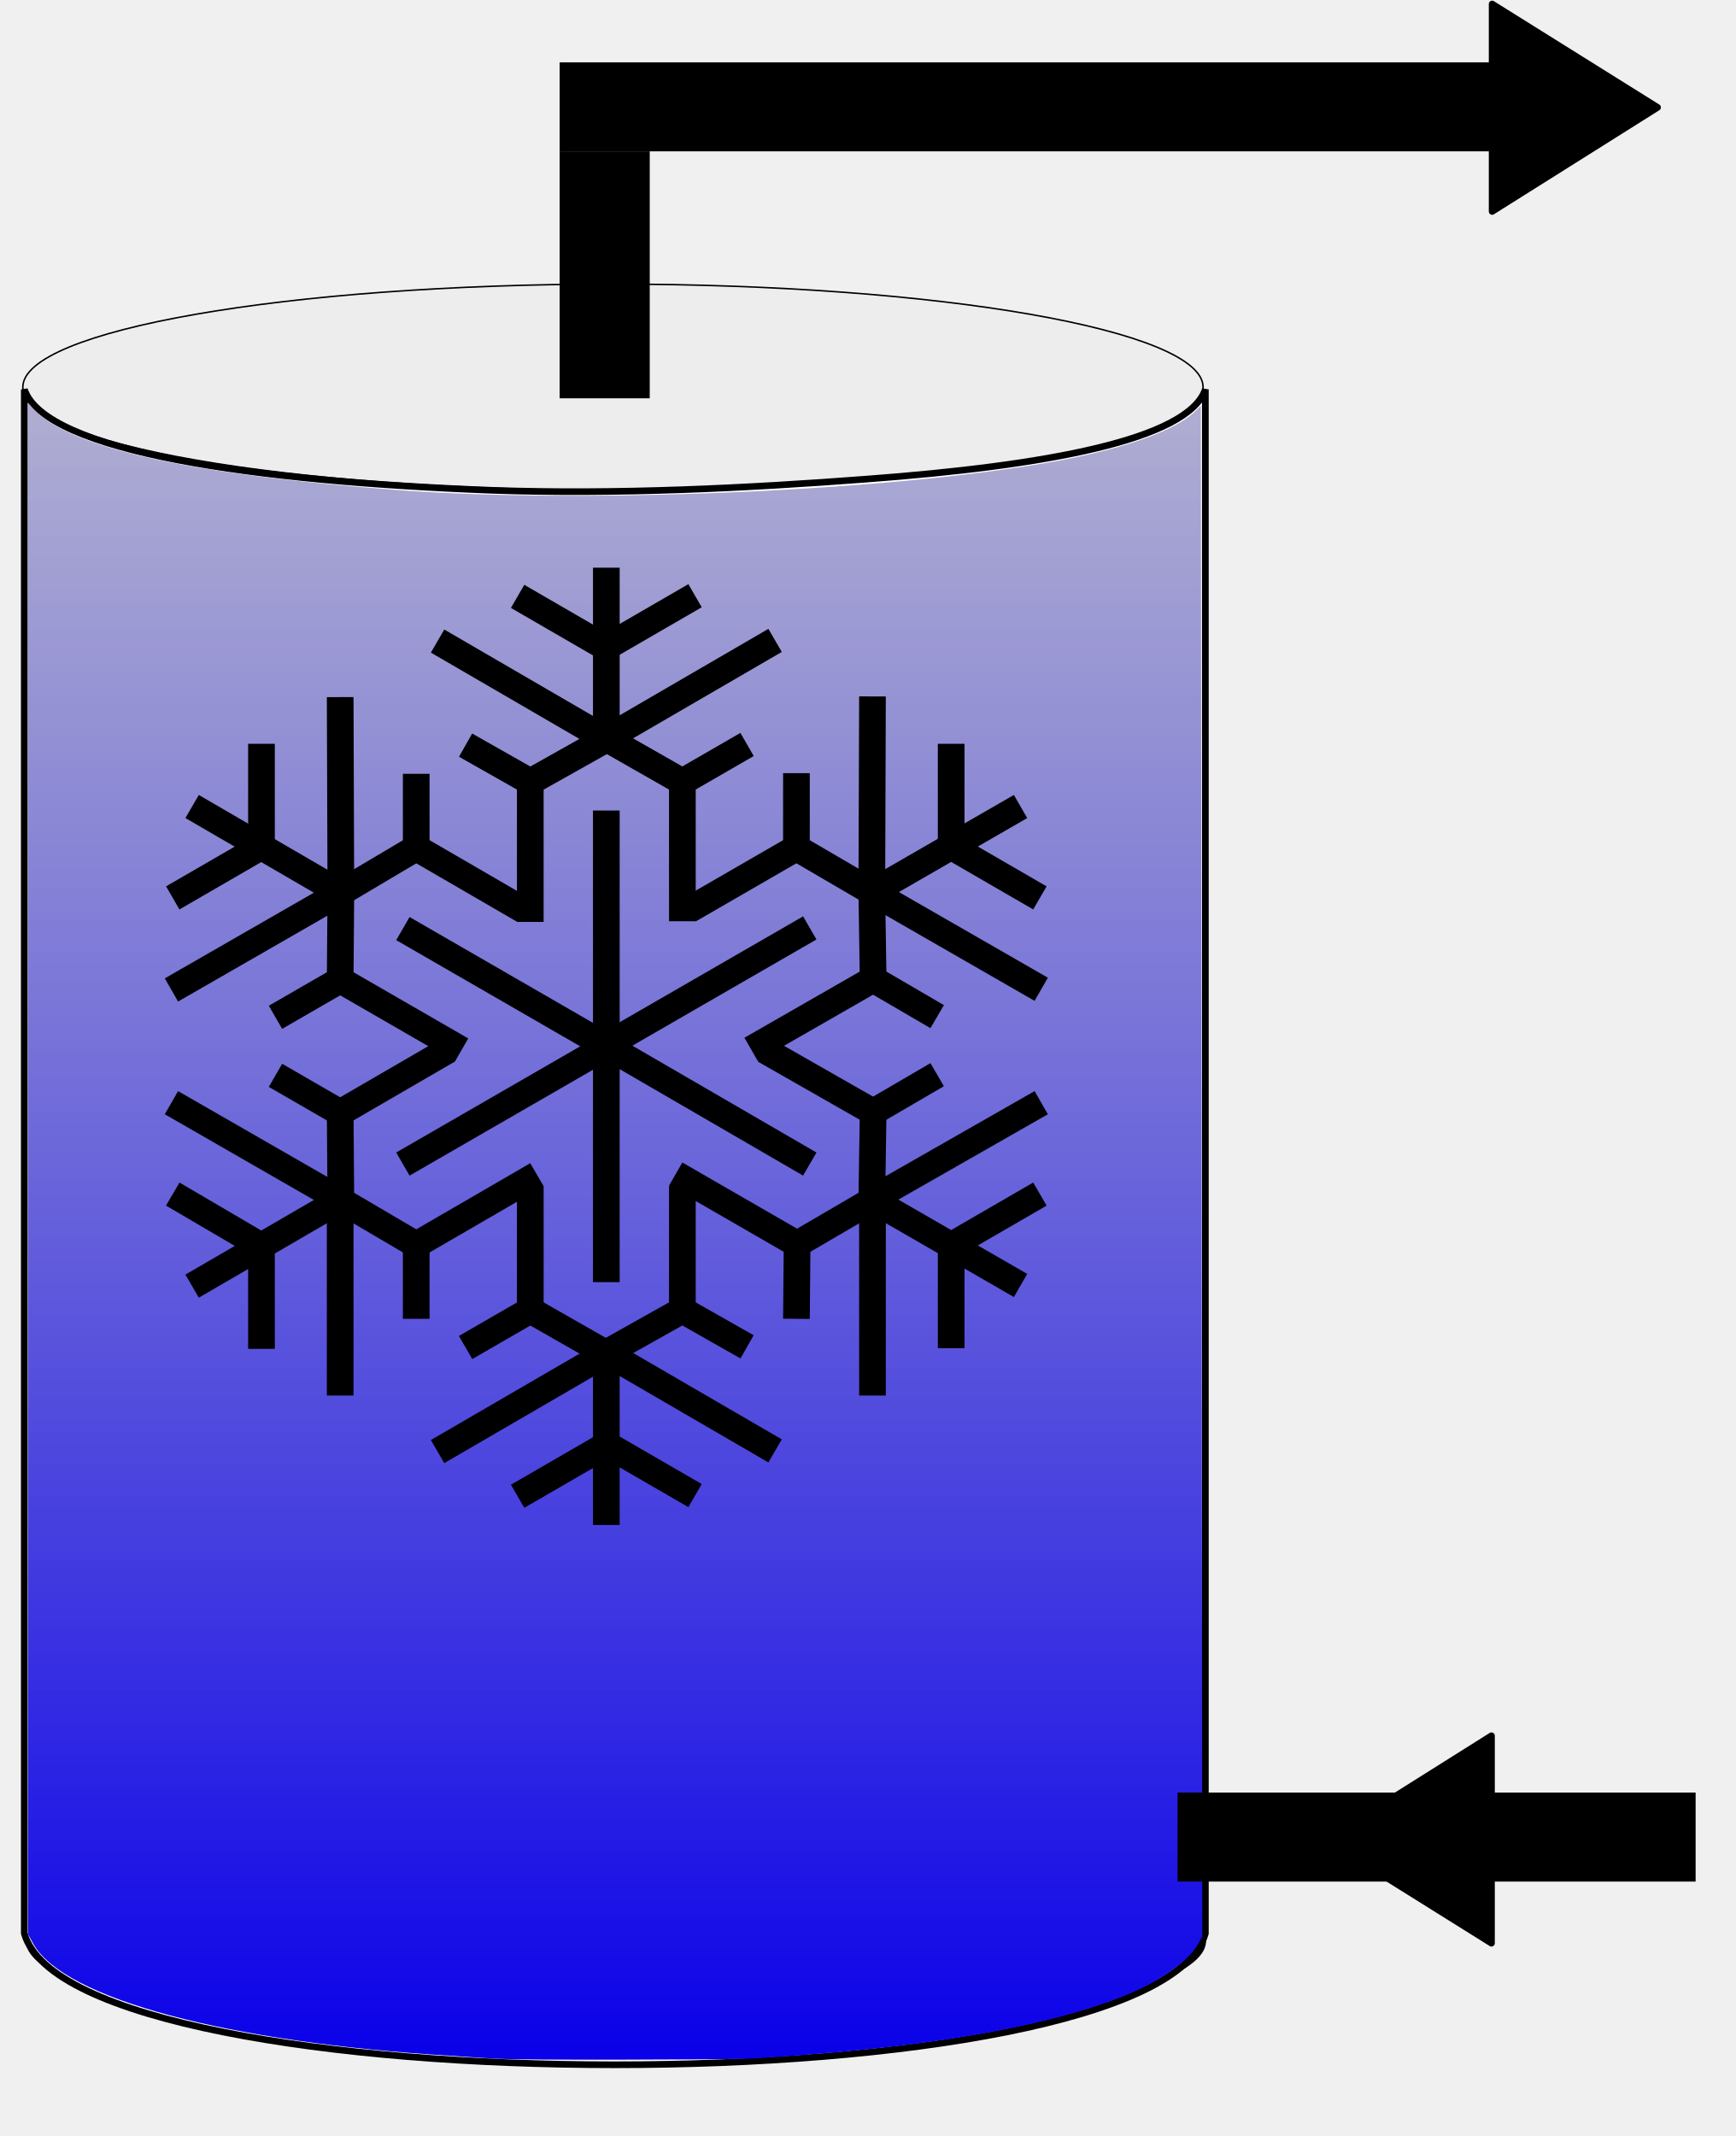
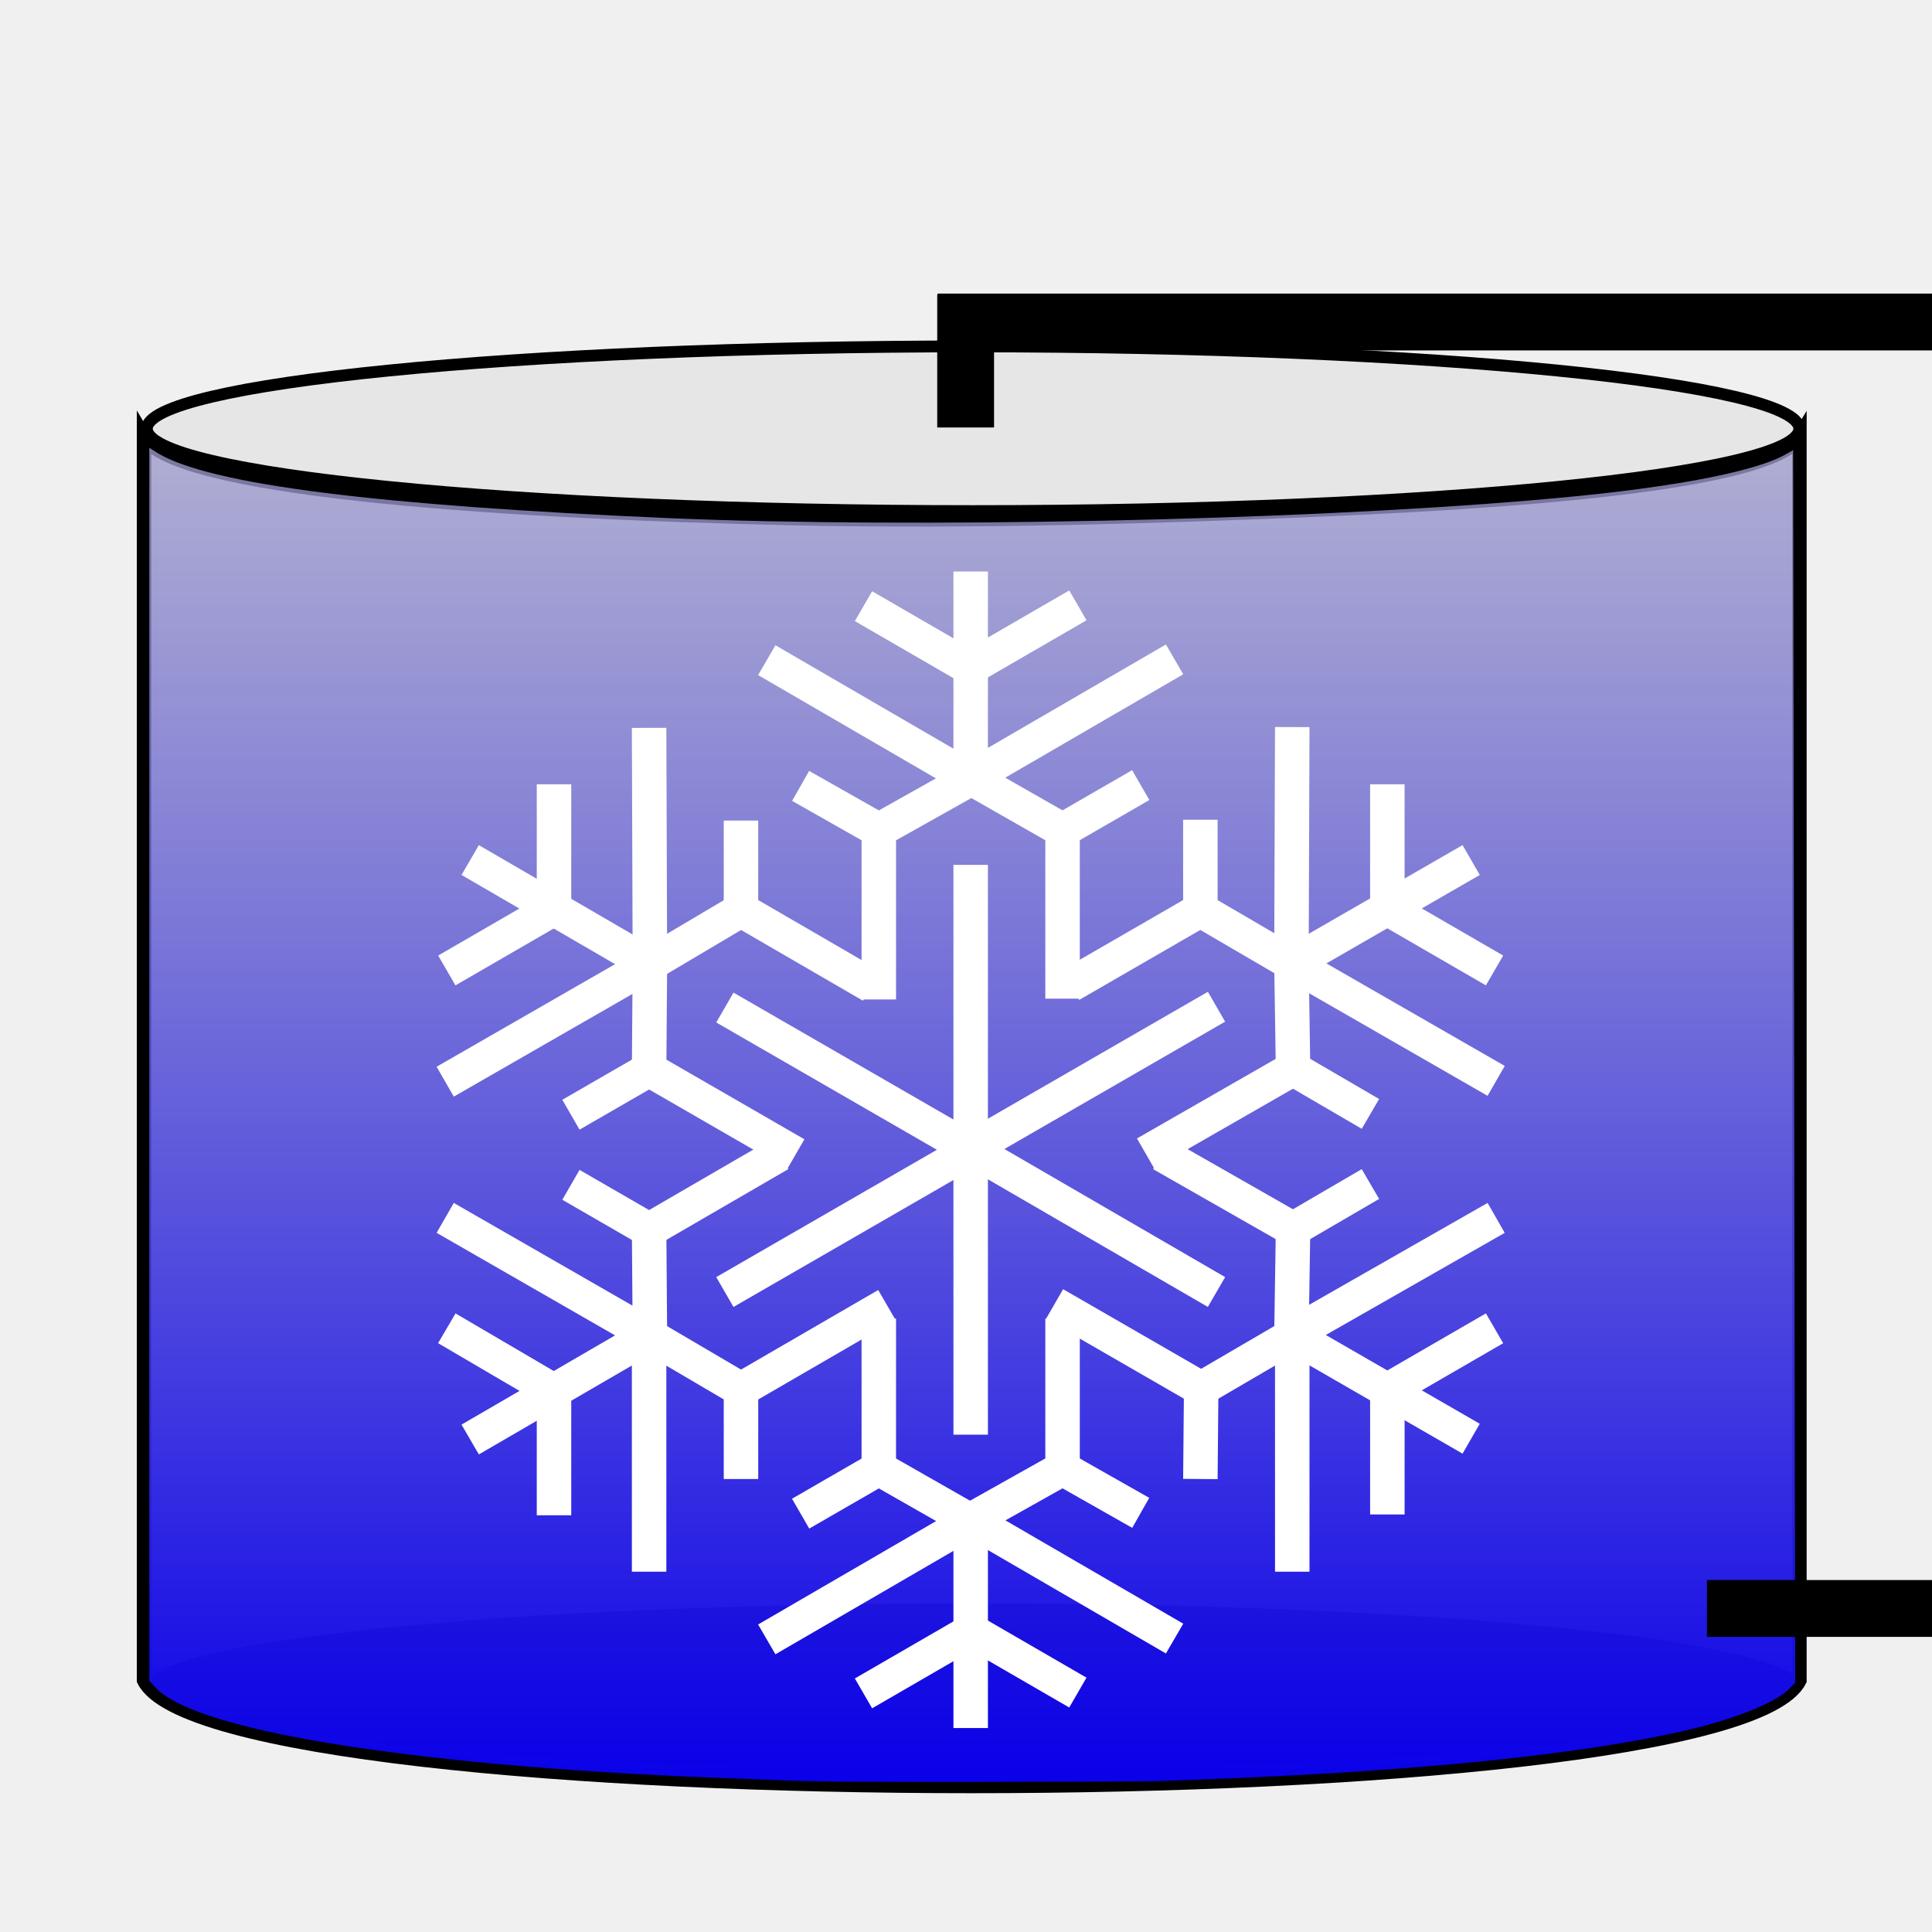
- <svg xmlns="http://www.w3.org/2000/svg" version="1.1" id="Ebene_1" x="0px" y="0px" viewBox="30 20 260.2 320.2" xml:space="preserve" enable-background="new 0 0 340.2 340.2">
-   <style type="text/css">
+ <svg xmlns="http://www.w3.org/2000/svg" width="120mm" height="120mm" viewBox="0 0 120 120" version="1.1" id="svg103">
+   <defs id="defs97">
+     <linearGradient gradientTransform="matrix(0.6875748,0,0,0.4452281,-122.4182,-347.908)" y2="965.761" x2="315.848" y1="1195.779" x1="315.848" gradientUnits="userSpaceOnUse" id="path65415_1_">
+       <stop id="stop9" stop-color="#0A00E9" offset="0" />
+       <stop id="stop11" style="stop-color:#BDBDBD;stop-opacity:0.75" offset="1" />
+     </linearGradient>
+   </defs>
+   <g id="layer1" transform="translate(-34.38967,-73.80357)">
+     <path d="m 43.337,100.948 v 77.221 c 4.314,8.753 98.505,8.753 102.819,0 v -77.221 c -1.503,2.522 -13.923,3.82 -29.545,4.488 -10.197,0.445 -21.701,0.779 -32.617,0.556 -20.59,-0.445 -38.827,-1.929 -40.657,-5.044 z" class="st1" id="path65403" />
+     <ellipse style="stroke-width:0.492" ry="5.156" rx="51.377" cy="178.54" cx="94.845" id="path65386-2" />
+     <path d="m 84.778,184.437 c -0.458,0 -2.353,-0.074 -4.183,-0.148 -19.544,-0.668 -33.794,-2.856 -36.474,-5.601 l -0.458,-0.482 v -38.277 -38.314 l 0.523,0.334 c 3.268,1.966 13.727,3.264 31.898,4.043 15.034,0.63 38.565,0.148 53.403,-1.113 8.171,-0.668 13.792,-1.706 15.818,-2.856 l 0.458,-0.26 0.065,38.277 0.065,38.277 -0.392,0.408 c -0.85,0.853 -3.53,1.929 -6.733,2.633 -7.125,1.595 -17.91,2.596 -32.617,3.078 -2.941,0.037 -19.021,0.074 -21.374,0 z" class="st2" id="path65415" style="fill:url(#path65415_1_);stroke-width:0.492" />
+     <ellipse ry="5.115" rx="51.318" cy="100.434" cx="94.829" id="path1089" style="fill:#e6e6e6;stroke:#000000;stroke-width:0.735;stroke-miterlimit:4;stroke-dasharray:none" />
+     <g transform="matrix(0.5005852,0,0,0.5005852,34.15948,56.68986)" id="g165" style="stroke:#ffffff;stroke-width:4.278;stroke-miterlimit:4;stroke-dasharray:none">
+       <line class="st3" x1="120.9" y1="176.9" x2="120.9" y2="141.5" id="line21" style="stroke:#ffffff;stroke-width:4.278;stroke-miterlimit:4;stroke-dasharray:none" />
+       <line class="st3" x1="120.9" y1="130.7" x2="120.9" y2="105.1" id="line23" style="stroke:#ffffff;stroke-width:4.278;stroke-miterlimit:4;stroke-dasharray:none" />
+       <line class="st3" x1="120.9" y1="117.1" x2="107.6" y2="109.4" id="line25" style="stroke:#ffffff;stroke-width:4.278;stroke-miterlimit:4;stroke-dasharray:none" />
+       <line class="st3" x1="109.5" y1="137.2" x2="99.8" y2="131.7" id="line27" style="stroke:#ffffff;stroke-width:4.278;stroke-miterlimit:4;stroke-dasharray:none" />
+       <line class="st3" x1="120.9" y1="130.8" x2="95.6" y2="116.1" id="line29" style="stroke:#ffffff;stroke-width:4.278;stroke-miterlimit:4;stroke-dasharray:none" />
+       <line class="st3" x1="120.9" y1="130.8" x2="109.5" y2="137.2" id="line31" style="stroke:#ffffff;stroke-width:4.278;stroke-miterlimit:4;stroke-dasharray:none" />
+       <line class="st3" x1="109.5" y1="137.2" x2="109.5" y2="158.2" id="line33" style="stroke:#ffffff;stroke-width:4.278;stroke-miterlimit:4;stroke-dasharray:none" />
+       <line class="st3" x1="120.9" y1="176.9" x2="120.9" y2="212.2" id="line35" style="stroke:#ffffff;stroke-width:4.278;stroke-miterlimit:4;stroke-dasharray:none" />
+       <line class="st3" x1="120.9" y1="222.9" x2="120.9" y2="248.6" id="line37" style="stroke:#ffffff;stroke-width:4.278;stroke-miterlimit:4;stroke-dasharray:none" />
+       <line class="st3" x1="120.9" y1="236.6" x2="107.6" y2="244.3" id="line39" style="stroke:#ffffff;stroke-width:4.278;stroke-miterlimit:4;stroke-dasharray:none" />
+       <line class="st3" x1="109.5" y1="216.4" x2="99.8" y2="222" id="line41" style="stroke:#ffffff;stroke-width:4.278;stroke-miterlimit:4;stroke-dasharray:none" />
+       <line class="st3" x1="120.9" y1="222.9" x2="95.6" y2="237.6" id="line43" style="stroke:#ffffff;stroke-width:4.278;stroke-miterlimit:4;stroke-dasharray:none" />
+       <line class="st3" x1="120.9" y1="222.9" x2="109.5" y2="216.4" id="line45" style="stroke:#ffffff;stroke-width:4.278;stroke-miterlimit:4;stroke-dasharray:none" />
+       <line class="st3" x1="109.5" y1="216.4" x2="109.5" y2="197.8" id="line47" style="stroke:#ffffff;stroke-width:4.278;stroke-miterlimit:4;stroke-dasharray:none" />
+       <line class="st3" x1="120.9" y1="176.9" x2="90.4" y2="194.5" id="line49" style="stroke:#ffffff;stroke-width:4.278;stroke-miterlimit:4;stroke-dasharray:none" />
+       <line class="st3" x1="81" y1="199.9" x2="58.8" y2="212.8" id="line51" style="stroke:#ffffff;stroke-width:4.278;stroke-miterlimit:4;stroke-dasharray:none" />
+       <line class="st3" x1="69.2" y1="206.8" x2="55.9" y2="199" id="line53" style="stroke:#ffffff;stroke-width:4.278;stroke-miterlimit:4;stroke-dasharray:none" />
+       <line class="st3" x1="81" y1="186.8" x2="71.3" y2="181.2" id="line55" style="stroke:#ffffff;stroke-width:4.278;stroke-miterlimit:4;stroke-dasharray:none" />
+       <line class="st3" x1="81.1" y1="199.9" x2="55.7" y2="185.3" id="line57" style="stroke:#ffffff;stroke-width:4.278;stroke-miterlimit:4;stroke-dasharray:none" />
+       <line class="st3" x1="81.1" y1="199.9" x2="81" y2="186.8" id="line59" style="stroke:#ffffff;stroke-width:4.278;stroke-miterlimit:4;stroke-dasharray:none" />
+       <line class="st3" x1="81" y1="186.8" x2="97.2" y2="177.4" id="line61" style="stroke:#ffffff;stroke-width:4.278;stroke-miterlimit:4;stroke-dasharray:none" />
+       <line class="st3" x1="69.2" y1="206.8" x2="69.2" y2="222.2" id="line63" style="stroke:#ffffff;stroke-width:4.278;stroke-miterlimit:4;stroke-dasharray:none" />
+       <line class="st3" x1="92.4" y1="206.6" x2="92.4" y2="217.7" id="line65" style="stroke:#ffffff;stroke-width:4.278;stroke-miterlimit:4;stroke-dasharray:none" />
+       <line class="st3" x1="81" y1="199.9" x2="81" y2="229.2" id="line67" style="stroke:#ffffff;stroke-width:4.278;stroke-miterlimit:4;stroke-dasharray:none" />
+       <line class="st3" x1="81" y1="199.9" x2="92.4" y2="206.6" id="line69" style="stroke:#ffffff;stroke-width:4.278;stroke-miterlimit:4;stroke-dasharray:none" />
+       <line class="st3" x1="92.4" y1="206.6" x2="110.5" y2="196.1" id="line71" style="stroke:#ffffff;stroke-width:4.278;stroke-miterlimit:4;stroke-dasharray:none" />
+       <line class="st3" x1="120.9" y1="176.8" x2="90.4" y2="159.2" id="line73" style="stroke:#ffffff;stroke-width:4.278;stroke-miterlimit:4;stroke-dasharray:none" />
+       <line class="st3" x1="81" y1="153.8" x2="58.8" y2="140.9" id="line75" style="stroke:#ffffff;stroke-width:4.278;stroke-miterlimit:4;stroke-dasharray:none" />
+       <line class="st3" x1="69.2" y1="146.9" x2="69.2" y2="131.5" id="line77" style="stroke:#ffffff;stroke-width:4.278;stroke-miterlimit:4;stroke-dasharray:none" />
+       <line class="st3" x1="92.4" y1="147.1" x2="92.4" y2="136" id="line79" style="stroke:#ffffff;stroke-width:4.278;stroke-miterlimit:4;stroke-dasharray:none" />
+       <line class="st3" x1="81.1" y1="153.8" x2="81" y2="124.5" id="line81" style="stroke:#ffffff;stroke-width:4.278;stroke-miterlimit:4;stroke-dasharray:none" />
+       <line class="st3" x1="81.1" y1="153.8" x2="92.4" y2="147.1" id="line83" style="stroke:#ffffff;stroke-width:4.278;stroke-miterlimit:4;stroke-dasharray:none" />
+       <line class="st3" x1="92.4" y1="147.1" x2="108.6" y2="156.5" id="line85" style="stroke:#ffffff;stroke-width:4.278;stroke-miterlimit:4;stroke-dasharray:none" />
+       <line class="st3" x1="69.2" y1="146.9" x2="55.9" y2="154.6" id="line87" style="stroke:#ffffff;stroke-width:4.278;stroke-miterlimit:4;stroke-dasharray:none" />
+       <line class="st3" x1="81" y1="166.9" x2="71.3" y2="172.5" id="line89" style="stroke:#ffffff;stroke-width:4.278;stroke-miterlimit:4;stroke-dasharray:none" />
+       <line class="st3" x1="81.1" y1="153.8" x2="55.7" y2="168.4" id="line91" style="stroke:#ffffff;stroke-width:4.278;stroke-miterlimit:4;stroke-dasharray:none" />
+       <line class="st3" x1="81.1" y1="153.8" x2="81" y2="166.9" id="line93" style="stroke:#ffffff;stroke-width:4.278;stroke-miterlimit:4;stroke-dasharray:none" />
+       <line class="st3" x1="81" y1="166.9" x2="99.2" y2="177.4" id="line95" style="stroke:#ffffff;stroke-width:4.278;stroke-miterlimit:4;stroke-dasharray:none" />
+       <line class="st3" x1="120.9" y1="117" x2="134.2" y2="109.3" id="line97" style="stroke:#ffffff;stroke-width:4.278;stroke-miterlimit:4;stroke-dasharray:none" />
+       <line class="st3" x1="132.3" y1="137.2" x2="142" y2="131.6" id="line99" style="stroke:#ffffff;stroke-width:4.278;stroke-miterlimit:4;stroke-dasharray:none" />
+       <line class="st3" x1="120.9" y1="130.7" x2="146.2" y2="116" id="line101" style="stroke:#ffffff;stroke-width:4.278;stroke-miterlimit:4;stroke-dasharray:none" />
+       <line class="st3" x1="120.9" y1="130.7" x2="132.3" y2="137.2" id="line103" style="stroke:#ffffff;stroke-width:4.278;stroke-miterlimit:4;stroke-dasharray:none" />
+       <line class="st3" x1="132.3" y1="137.2" x2="132.3" y2="158.1" id="line105" style="stroke:#ffffff;stroke-width:4.278;stroke-miterlimit:4;stroke-dasharray:none" />
+       <line class="st3" x1="120.9" y1="236.5" x2="134.2" y2="244.2" id="line107" style="stroke:#ffffff;stroke-width:4.278;stroke-miterlimit:4;stroke-dasharray:none" />
+       <line class="st3" x1="132.3" y1="216.4" x2="142" y2="221.9" id="line109" style="stroke:#ffffff;stroke-width:4.278;stroke-miterlimit:4;stroke-dasharray:none" />
+       <line class="st3" x1="120.9" y1="222.8" x2="146.2" y2="237.5" id="line111" style="stroke:#ffffff;stroke-width:4.278;stroke-miterlimit:4;stroke-dasharray:none" />
+       <line class="st3" x1="120.9" y1="222.8" x2="132.3" y2="216.4" id="line113" style="stroke:#ffffff;stroke-width:4.278;stroke-miterlimit:4;stroke-dasharray:none" />
+       <line class="st3" x1="132.3" y1="216.4" x2="132.3" y2="197.8" id="line115" style="stroke:#ffffff;stroke-width:4.278;stroke-miterlimit:4;stroke-dasharray:none" />
+       <line class="st3" x1="120.9" y1="176.8" x2="151.4" y2="194.5" id="line117" style="stroke:#ffffff;stroke-width:4.278;stroke-miterlimit:4;stroke-dasharray:none" />
+       <line class="st3" x1="160.8" y1="199.9" x2="183" y2="212.7" id="line119" style="stroke:#ffffff;stroke-width:4.278;stroke-miterlimit:4;stroke-dasharray:none" />
+       <line class="st3" x1="172.6" y1="206.7" x2="185.9" y2="199" id="line121" style="stroke:#ffffff;stroke-width:4.278;stroke-miterlimit:4;stroke-dasharray:none" />
+       <line class="st3" x1="160.9" y1="186.7" x2="170.5" y2="181.1" id="line123" style="stroke:#ffffff;stroke-width:4.278;stroke-miterlimit:4;stroke-dasharray:none" />
+       <line class="st3" x1="160.7" y1="199.8" x2="186.1" y2="185.3" id="line125" style="stroke:#ffffff;stroke-width:4.278;stroke-miterlimit:4;stroke-dasharray:none" />
+       <line class="st3" x1="160.7" y1="199.8" x2="160.9" y2="186.7" id="line127" style="stroke:#ffffff;stroke-width:4.278;stroke-miterlimit:4;stroke-dasharray:none" />
+       <line class="st3" x1="160.9" y1="186.7" x2="144.6" y2="177.4" id="line129" style="stroke:#ffffff;stroke-width:4.278;stroke-miterlimit:4;stroke-dasharray:none" />
+       <line class="st3" x1="172.6" y1="206.7" x2="172.6" y2="222.1" id="line131" style="stroke:#ffffff;stroke-width:4.278;stroke-miterlimit:4;stroke-dasharray:none" />
+       <line class="st3" x1="149.5" y1="206.5" x2="149.4" y2="217.7" id="line133" style="stroke:#ffffff;stroke-width:4.278;stroke-miterlimit:4;stroke-dasharray:none" />
+       <line class="st3" x1="160.8" y1="199.9" x2="160.8" y2="229.2" id="line135" style="stroke:#ffffff;stroke-width:4.278;stroke-miterlimit:4;stroke-dasharray:none" />
+       <line class="st3" x1="160.8" y1="199.9" x2="149.5" y2="206.5" id="line137" style="stroke:#ffffff;stroke-width:4.278;stroke-miterlimit:4;stroke-dasharray:none" />
+       <line class="st3" x1="149.5" y1="206.5" x2="131.3" y2="196" id="line139" style="stroke:#ffffff;stroke-width:4.278;stroke-miterlimit:4;stroke-dasharray:none" />
+       <line class="st3" x1="120.9" y1="176.7" x2="151.4" y2="159.1" id="line141" style="stroke:#ffffff;stroke-width:4.278;stroke-miterlimit:4;stroke-dasharray:none" />
+       <line class="st3" x1="160.8" y1="153.7" x2="183" y2="140.9" id="line143" style="stroke:#ffffff;stroke-width:4.278;stroke-miterlimit:4;stroke-dasharray:none" />
+       <line class="st3" x1="172.6" y1="146.9" x2="172.6" y2="131.5" id="line145" style="stroke:#ffffff;stroke-width:4.278;stroke-miterlimit:4;stroke-dasharray:none" />
+       <line class="st3" x1="149.4" y1="147.1" x2="149.4" y2="135.9" id="line147" style="stroke:#ffffff;stroke-width:4.278;stroke-miterlimit:4;stroke-dasharray:none" />
+       <line class="st3" x1="160.7" y1="153.7" x2="160.8" y2="124.4" id="line149" style="stroke:#ffffff;stroke-width:4.278;stroke-miterlimit:4;stroke-dasharray:none" />
+       <line class="st3" x1="160.7" y1="153.7" x2="149.4" y2="147.1" id="line151" style="stroke:#ffffff;stroke-width:4.278;stroke-miterlimit:4;stroke-dasharray:none" />
+       <line class="st3" x1="149.4" y1="147.1" x2="133.3" y2="156.4" id="line153" style="stroke:#ffffff;stroke-width:4.278;stroke-miterlimit:4;stroke-dasharray:none" />
+       <line class="st3" x1="172.6" y1="146.9" x2="185.9" y2="154.6" id="line155" style="stroke:#ffffff;stroke-width:4.278;stroke-miterlimit:4;stroke-dasharray:none" />
+       <line class="st3" x1="160.9" y1="166.8" x2="170.5" y2="172.4" id="line157" style="stroke:#ffffff;stroke-width:4.278;stroke-miterlimit:4;stroke-dasharray:none" />
+       <line class="st3" x1="160.7" y1="153.7" x2="186.1" y2="168.3" id="line159" style="stroke:#ffffff;stroke-width:4.278;stroke-miterlimit:4;stroke-dasharray:none" />
+       <line class="st3" x1="160.7" y1="153.7" x2="160.9" y2="166.8" id="line161" style="stroke:#ffffff;stroke-width:4.278;stroke-miterlimit:4;stroke-dasharray:none" />
+       <line class="st3" x1="160.9" y1="166.8" x2="142.6" y2="177.3" id="line163" style="stroke:#ffffff;stroke-width:4.278;stroke-miterlimit:4;stroke-dasharray:none" />
+     </g>
+     <path style="fill:none;stroke:#000000;stroke-width:3.53;stroke-linecap:butt;stroke-linejoin:miter;stroke-miterlimit:4;stroke-dasharray:none;stroke-opacity:1" d="M 92.618,93.804 H 154.494" id="path1197" />
+     <path id="path1199" d="M 94.367,100.355 V 92.124" style="fill:none;stroke:#000000;stroke-width:3.53;stroke-linecap:butt;stroke-linejoin:miter;stroke-miterlimit:4;stroke-dasharray:none;stroke-opacity:1" />
+     <path id="path1205" d="m 140.41,173.708 h 14.084" style="fill:none;stroke:#000000;stroke-width:3.53;stroke-linecap:butt;stroke-linejoin:miter;stroke-miterlimit:4;stroke-dasharray:none;stroke-opacity:1" />
+   </g>
+   <style type="text/css" id="style2">
    
	.st0{fill:#EDEDED;stroke:#000000;stroke-width:0.2;stroke-miterlimit:10;}
	.st1{fill:#FFFFFF;stroke:#000000;stroke-width:0.897;}
	.st2{fill:url(#path65415_1_);}
	.st3{fill:none;stroke:#000000;stroke-width:4;}
	.st4{stroke:#000000;stroke-linejoin:round;}

  </style>
-   <g id="Ebene_1_1_">
-     <g id="svg2">
-       <g id="layer1" transform="translate(0,-627.1654)">
-         <g id="g3350" transform="matrix(1.125597,0,0,1.111766,-47.84691,-86.81629)">
-           <ellipse id="path65386" class="st0" cx="150.8" cy="712.4" rx="78.6" ry="13.9" />
-           <ellipse id="path65386-2" cx="151.2" cy="921.9" rx="78.6" ry="13.9" />
-           <path id="path65403" class="st1" d="M72.4 712.7v208.2c6.6 23.6 150.7 23.6 157.3 0V712.7c-2.3 6.8-21.3 10.3-45.2 12.1 -15.6 1.2-33.2 2.1-49.9 1.5C103.1 725.1 75.2 721.1 72.4 712.7L72.4 712.7z" />
-           <linearGradient id="path65415_1_" gradientUnits="userSpaceOnUse" x1="315.848" y1="1195.779" x2="315.848" y2="965.761" gradientTransform="matrix(1.0519 0 0 1.2004 -181.1839 -497.4799)">
-             <stop offset="0" stop-color="#0A00E9" />
-             <stop offset="1" style="stop-color:#BDBDBD;stop-opacity:0.75" />
-           </linearGradient>
-           <path id="path65415" class="st2" d="M135.8 937.8c-0.7 0-3.6-0.2-6.4-0.4 -29.9-1.8-51.7-7.7-55.8-15.1l-0.7-1.3V817.8 714.5l0.8 0.9c5 5.3 21 8.8 48.8 10.9 23 1.7 59 0.4 81.7-3 12.5-1.8 21.1-4.6 24.2-7.7l0.7-0.7 0.1 103.2 0.1 103.2 -0.6 1.1c-1.3 2.3-5.4 5.2-10.3 7.1 -10.9 4.3-27.4 7-49.9 8.3C164 937.9 139.4 938 135.8 937.8L135.8 937.8z" />
-           <rect id="rect4983" x="143.7" y="680.6" width="12" height="33.3" />
-           <rect id="rect4990" x="143.7" y="668.6" width="136" height="12" />
-           <rect id="rect4985" x="226" y="901.9" width="69" height="12" />
-         </g>
-       </g>
-     </g>
-     <g id="Ebene_2_1_">
-       <g>
-         <line class="st3" x1="120.9" y1="176.9" x2="120.9" y2="141.5" />
-         <line class="st3" x1="120.9" y1="130.7" x2="120.9" y2="105.1" />
-         <line class="st3" x1="120.9" y1="117.1" x2="107.6" y2="109.4" />
-         <line class="st3" x1="109.5" y1="137.2" x2="99.8" y2="131.7" />
-         <line class="st3" x1="120.9" y1="130.8" x2="95.6" y2="116.1" />
-         <line class="st3" x1="120.9" y1="130.8" x2="109.5" y2="137.2" />
-         <line class="st3" x1="109.5" y1="137.2" x2="109.5" y2="158.2" />
-         <line class="st3" x1="120.9" y1="176.9" x2="120.9" y2="212.2" />
-         <line class="st3" x1="120.9" y1="222.9" x2="120.9" y2="248.6" />
-         <line class="st3" x1="120.9" y1="236.6" x2="107.6" y2="244.3" />
-         <line class="st3" x1="109.5" y1="216.4" x2="99.8" y2="222" />
-         <line class="st3" x1="120.9" y1="222.9" x2="95.6" y2="237.6" />
-         <line class="st3" x1="120.9" y1="222.9" x2="109.5" y2="216.4" />
-         <line class="st3" x1="109.5" y1="216.4" x2="109.5" y2="197.8" />
-         <line class="st3" x1="120.9" y1="176.9" x2="90.4" y2="194.5" />
-         <line class="st3" x1="81" y1="199.9" x2="58.8" y2="212.8" />
-         <line class="st3" x1="69.2" y1="206.8" x2="55.9" y2="199" />
-         <line class="st3" x1="81" y1="186.8" x2="71.3" y2="181.2" />
-         <line class="st3" x1="81.1" y1="199.9" x2="55.7" y2="185.3" />
-         <line class="st3" x1="81.1" y1="199.9" x2="81" y2="186.8" />
-         <line class="st3" x1="81" y1="186.8" x2="97.2" y2="177.4" />
-         <line class="st3" x1="69.2" y1="206.8" x2="69.2" y2="222.2" />
-         <line class="st3" x1="92.4" y1="206.6" x2="92.4" y2="217.7" />
-         <line class="st3" x1="81" y1="199.9" x2="81" y2="229.2" />
-         <line class="st3" x1="81" y1="199.9" x2="92.4" y2="206.6" />
-         <line class="st3" x1="92.4" y1="206.6" x2="110.5" y2="196.1" />
-         <line class="st3" x1="120.9" y1="176.8" x2="90.4" y2="159.2" />
-         <line class="st3" x1="81" y1="153.8" x2="58.8" y2="140.9" />
-         <line class="st3" x1="69.2" y1="146.9" x2="69.2" y2="131.5" />
-         <line class="st3" x1="92.4" y1="147.1" x2="92.4" y2="136" />
-         <line class="st3" x1="81.1" y1="153.8" x2="81" y2="124.5" />
-         <line class="st3" x1="81.1" y1="153.8" x2="92.4" y2="147.1" />
-         <line class="st3" x1="92.4" y1="147.1" x2="108.6" y2="156.5" />
-         <line class="st3" x1="69.2" y1="146.9" x2="55.9" y2="154.6" />
-         <line class="st3" x1="81" y1="166.9" x2="71.3" y2="172.5" />
-         <line class="st3" x1="81.1" y1="153.8" x2="55.7" y2="168.4" />
-         <line class="st3" x1="81.1" y1="153.8" x2="81" y2="166.9" />
-         <line class="st3" x1="81" y1="166.9" x2="99.2" y2="177.4" />
-         <line class="st3" x1="120.9" y1="117" x2="134.2" y2="109.3" />
-         <line class="st3" x1="132.3" y1="137.2" x2="142" y2="131.6" />
-         <line class="st3" x1="120.9" y1="130.7" x2="146.2" y2="116" />
-         <line class="st3" x1="120.9" y1="130.7" x2="132.3" y2="137.2" />
-         <line class="st3" x1="132.3" y1="137.2" x2="132.3" y2="158.1" />
-         <line class="st3" x1="120.9" y1="236.5" x2="134.2" y2="244.2" />
-         <line class="st3" x1="132.3" y1="216.4" x2="142" y2="221.9" />
-         <line class="st3" x1="120.9" y1="222.8" x2="146.2" y2="237.5" />
-         <line class="st3" x1="120.9" y1="222.8" x2="132.3" y2="216.4" />
-         <line class="st3" x1="132.3" y1="216.4" x2="132.3" y2="197.8" />
-         <line class="st3" x1="120.9" y1="176.8" x2="151.4" y2="194.5" />
-         <line class="st3" x1="160.8" y1="199.9" x2="183" y2="212.7" />
-         <line class="st3" x1="172.6" y1="206.7" x2="185.9" y2="199" />
-         <line class="st3" x1="160.9" y1="186.7" x2="170.5" y2="181.1" />
-         <line class="st3" x1="160.7" y1="199.8" x2="186.1" y2="185.3" />
-         <line class="st3" x1="160.7" y1="199.8" x2="160.9" y2="186.7" />
-         <line class="st3" x1="160.9" y1="186.7" x2="144.6" y2="177.4" />
-         <line class="st3" x1="172.6" y1="206.7" x2="172.6" y2="222.1" />
-         <line class="st3" x1="149.5" y1="206.5" x2="149.4" y2="217.7" />
-         <line class="st3" x1="160.8" y1="199.9" x2="160.8" y2="229.2" />
-         <line class="st3" x1="160.8" y1="199.9" x2="149.5" y2="206.5" />
-         <line class="st3" x1="149.5" y1="206.5" x2="131.3" y2="196" />
-         <line class="st3" x1="120.9" y1="176.7" x2="151.4" y2="159.1" />
-         <line class="st3" x1="160.8" y1="153.7" x2="183" y2="140.9" />
-         <line class="st3" x1="172.6" y1="146.9" x2="172.6" y2="131.5" />
-         <line class="st3" x1="149.4" y1="147.1" x2="149.4" y2="135.9" />
-         <line class="st3" x1="160.7" y1="153.7" x2="160.8" y2="124.4" />
-         <line class="st3" x1="160.7" y1="153.7" x2="149.4" y2="147.1" />
-         <line class="st3" x1="149.4" y1="147.1" x2="133.3" y2="156.4" />
-         <line class="st3" x1="172.6" y1="146.9" x2="185.9" y2="154.6" />
-         <line class="st3" x1="160.9" y1="166.8" x2="170.5" y2="172.4" />
-         <line class="st3" x1="160.7" y1="153.7" x2="186.1" y2="168.3" />
-         <line class="st3" x1="160.7" y1="153.7" x2="160.9" y2="166.8" />
-         <line class="st3" x1="160.9" y1="166.8" x2="142.6" y2="177.3" />
-       </g>
-     </g>
-   </g>
-   <g id="Ebene_2_2_">
-     <polygon class="st4" points="253.7 51.7 278.5 36.1 253.7 20.6 " />
-     <polygon class="st4" points="253.6 280.2 228.8 295.8 253.6 311.3 " />
-   </g>
</svg>
